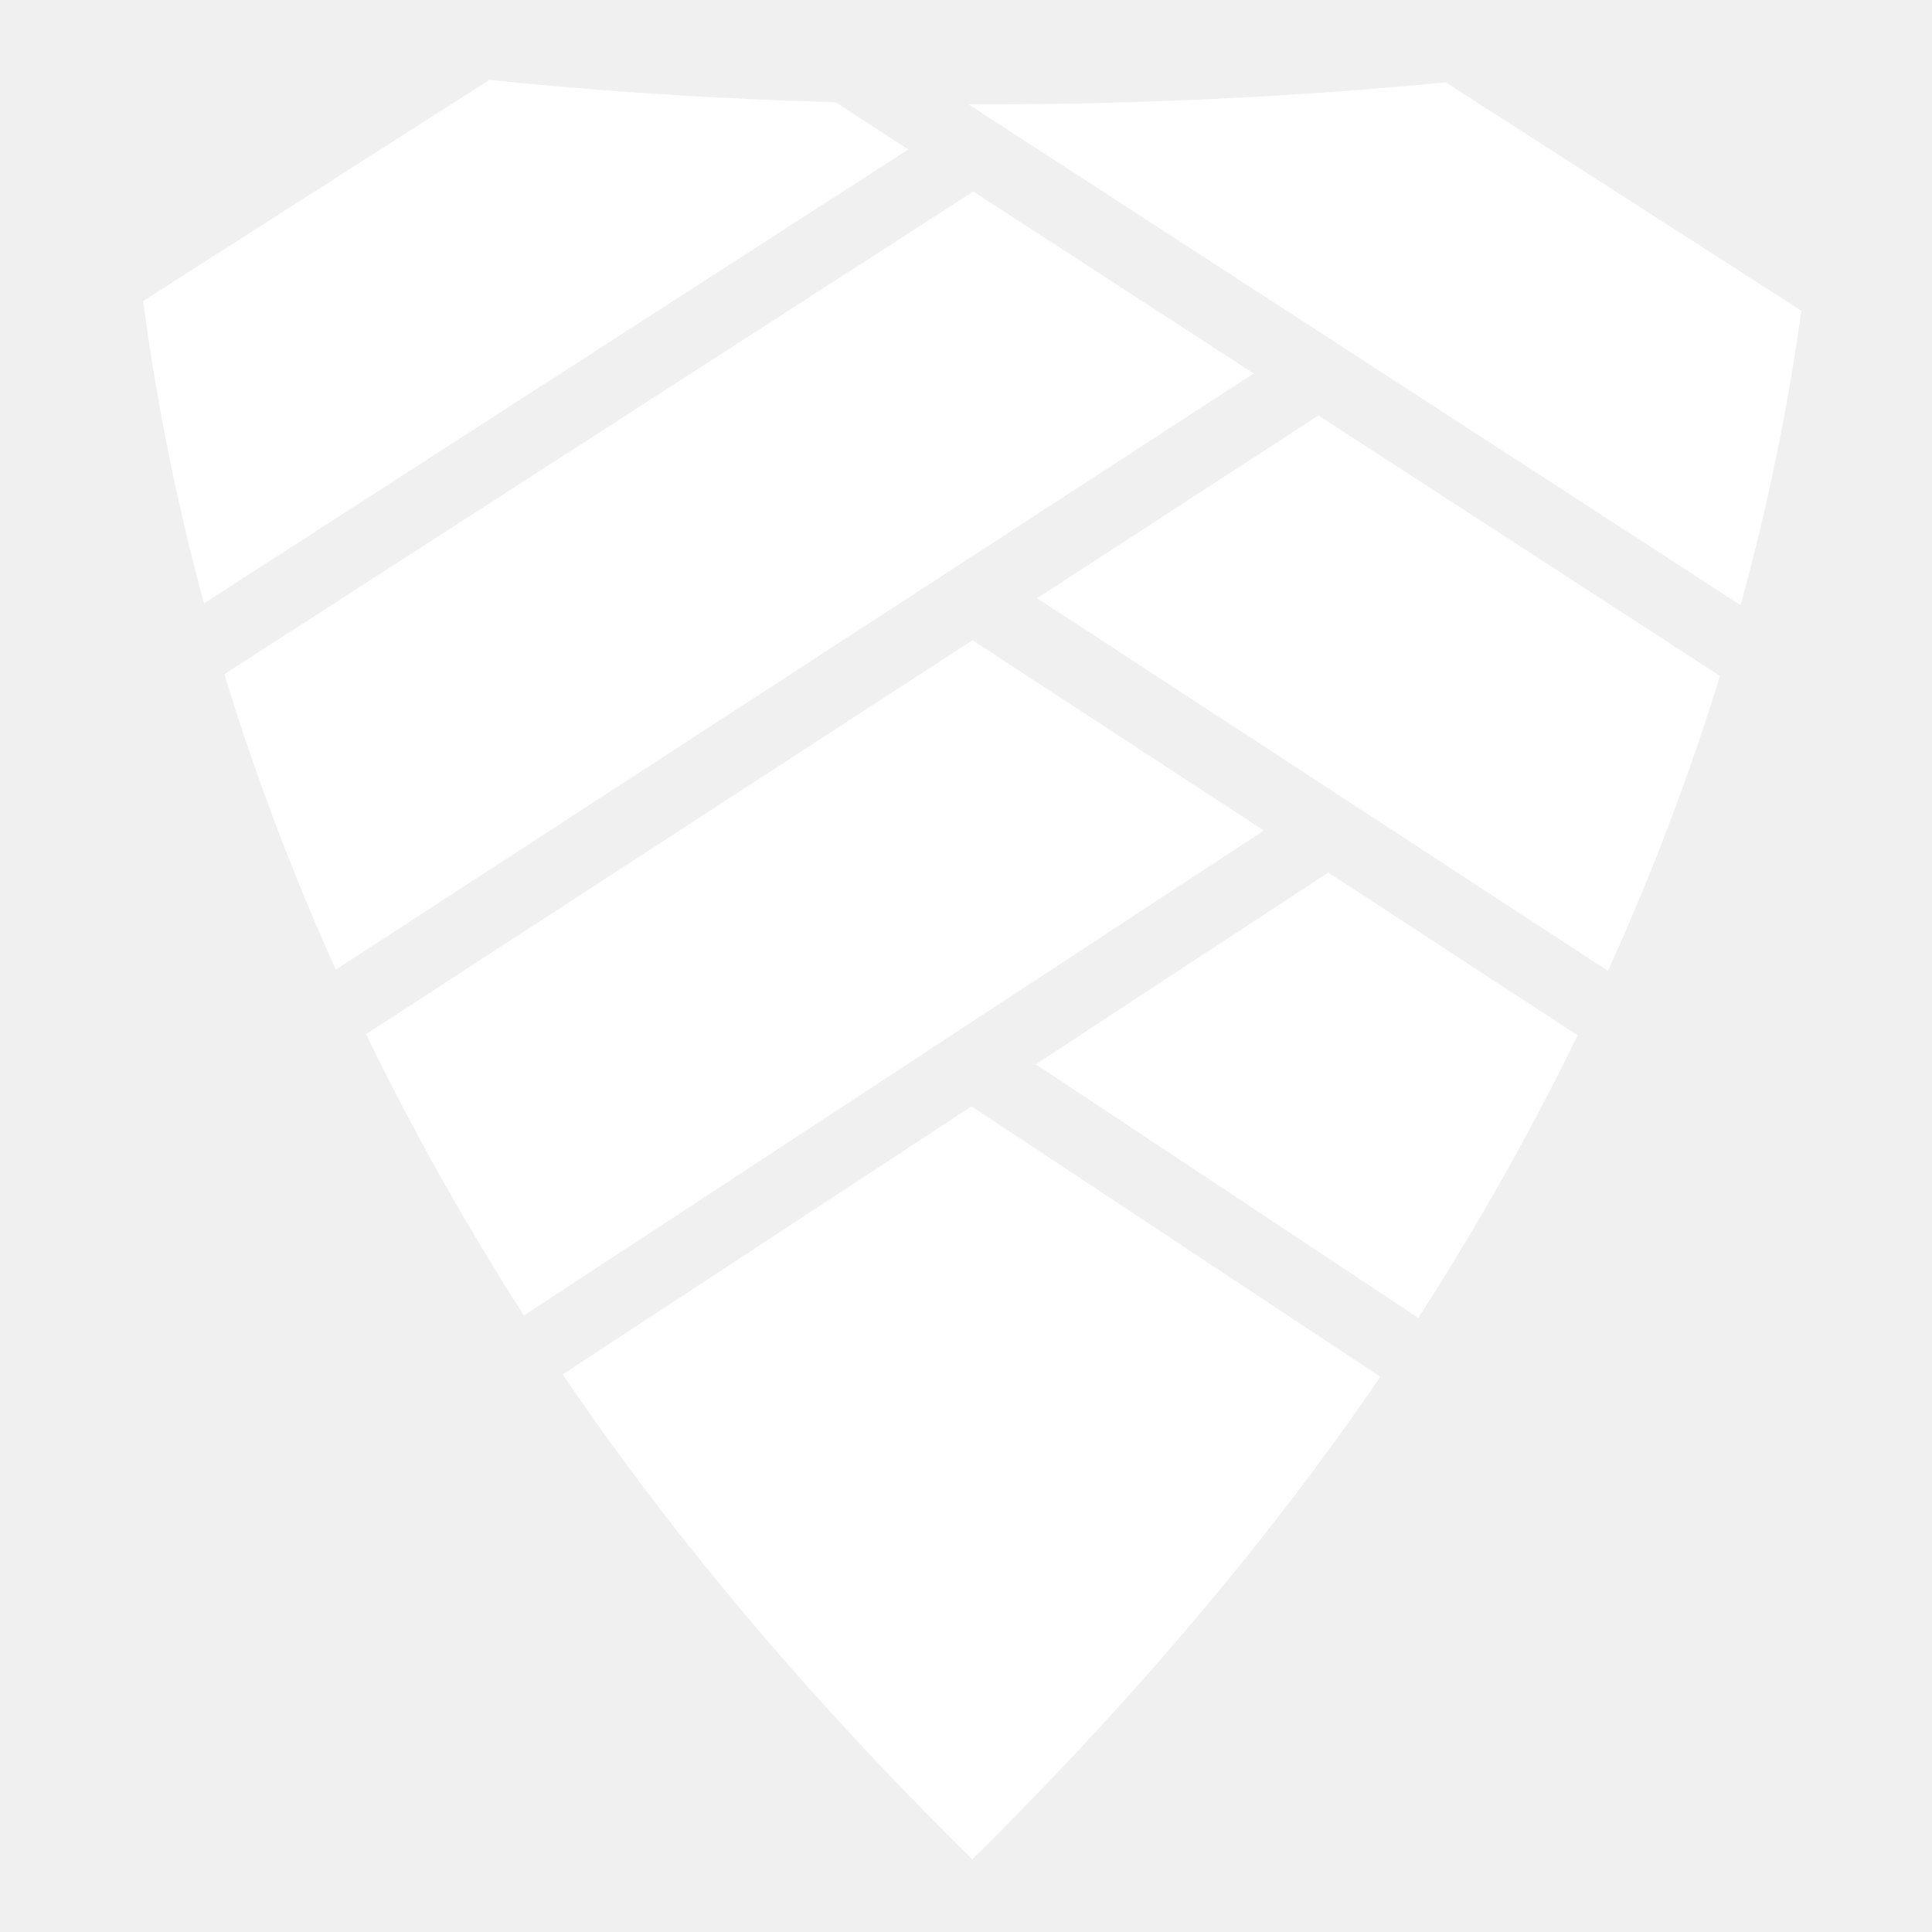
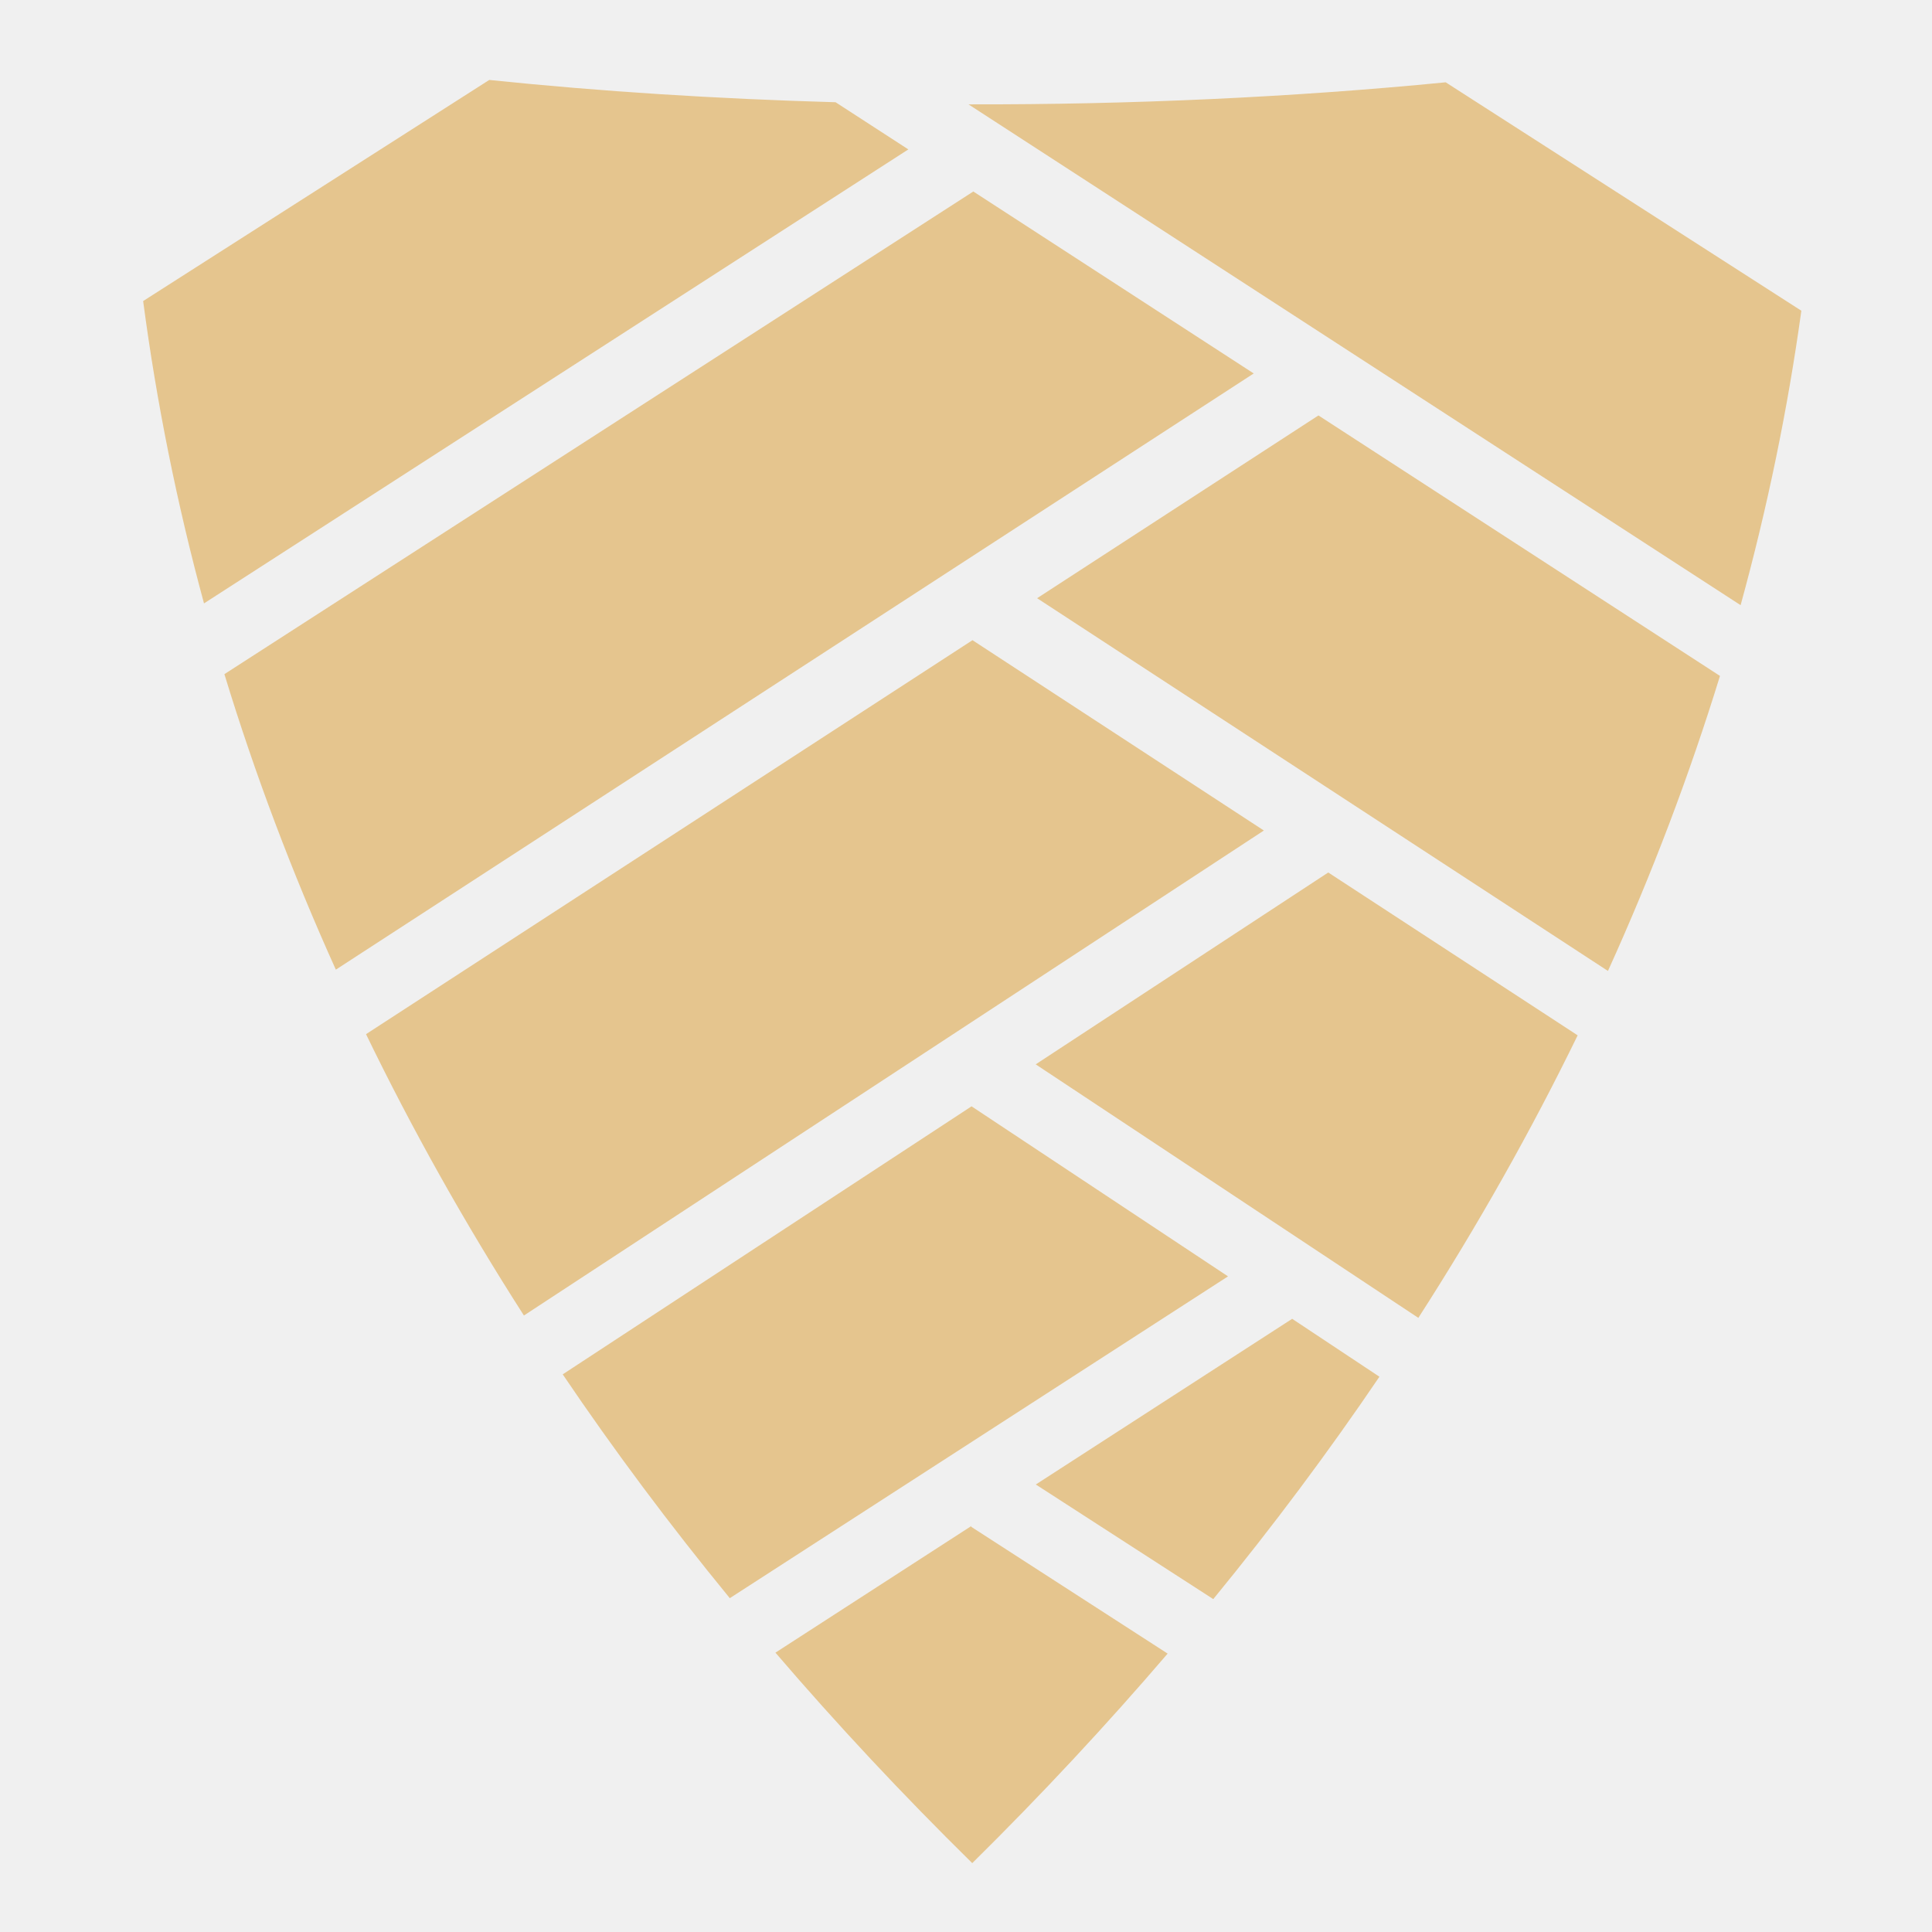
<svg xmlns="http://www.w3.org/2000/svg" viewBox="0 0 512 512">
-   <path fill="#fff" d="M129.656 21.188L37.936 79.78c3.54 26.805 8.915 53.547 16.127 80.126L240.72 39.594l-19.282-12.5c-31.28-.885-62.204-2.842-91.782-5.907zm253.47.625c-40.51 3.975-83.496 5.938-126.47 5.843l204.625 132.72c7.108-25.89 12.487-51.92 16.095-78.032l-94.25-60.53zM257.937 50.75L59.468 178.656c8.025 26.32 17.865 52.456 29.532 78.313l243.25-158-74.313-48.22zm91.468 59.344l-74.562 48.437 151.28 98.782c11.714-25.803 21.592-51.91 29.688-78.187l-106.406-69.03zm-91.687 59.562L97 274.062c12.202 25.17 26.14 50.064 41.844 74.563l196.094-128.53-77.22-50.44zM352 231.22l-77.53 50.843 101.405 67.187c15.822-24.6 29.895-49.584 42.22-74.875L352 231.22zm-94.53 61.968l-108.345 71.03c28.19 41.7 64.36 85.01 108.53 128.53 43.93-43.37 79.95-86.51 108.158-127.906L257.47 293.188z" />
+   <path fill="#e5c58e" d="M129.656 21.188L37.936 79.78c3.54 26.805 8.915 53.547 16.127 80.126L240.72 39.594l-19.282-12.5c-31.28-.885-62.204-2.842-91.782-5.907zm253.47.625c-40.51 3.975-83.496 5.938-126.47 5.843l204.625 132.72c7.108-25.89 12.487-51.92 16.095-78.032l-94.25-60.53zM257.937 50.75L59.468 178.656c8.025 26.32 17.865 52.456 29.532 78.313l243.25-158-74.313-48.22zm91.468 59.344l-74.562 48.437 151.28 98.782c11.714-25.803 21.592-51.91 29.688-78.187l-106.406-69.03zm-91.687 59.562L97 274.062c12.202 25.17 26.14 50.064 41.844 74.563l196.094-128.53-77.22-50.44zM352 231.22l-77.53 50.843 101.405 67.187c15.822-24.6 29.895-49.584 42.22-74.875L352 231.22zm-94.53 61.968l-108.345 71.03c13.564 20.062 28.326 39.847 44.28 59.313l132.032-85.28-67.968-45.063zm84.967 56.312L274.5 393.406l47.03 30.375c15.845-19.342 30.513-38.993 44.033-58.936L342.438 349.5zm-84.968 54.875L205.5 437.97c16.233 18.933 33.614 37.54 52.156 55.78 18.385-18.152 35.637-36.678 51.78-55.53l-52.092-33.626.125-.22z" />
</svg>
